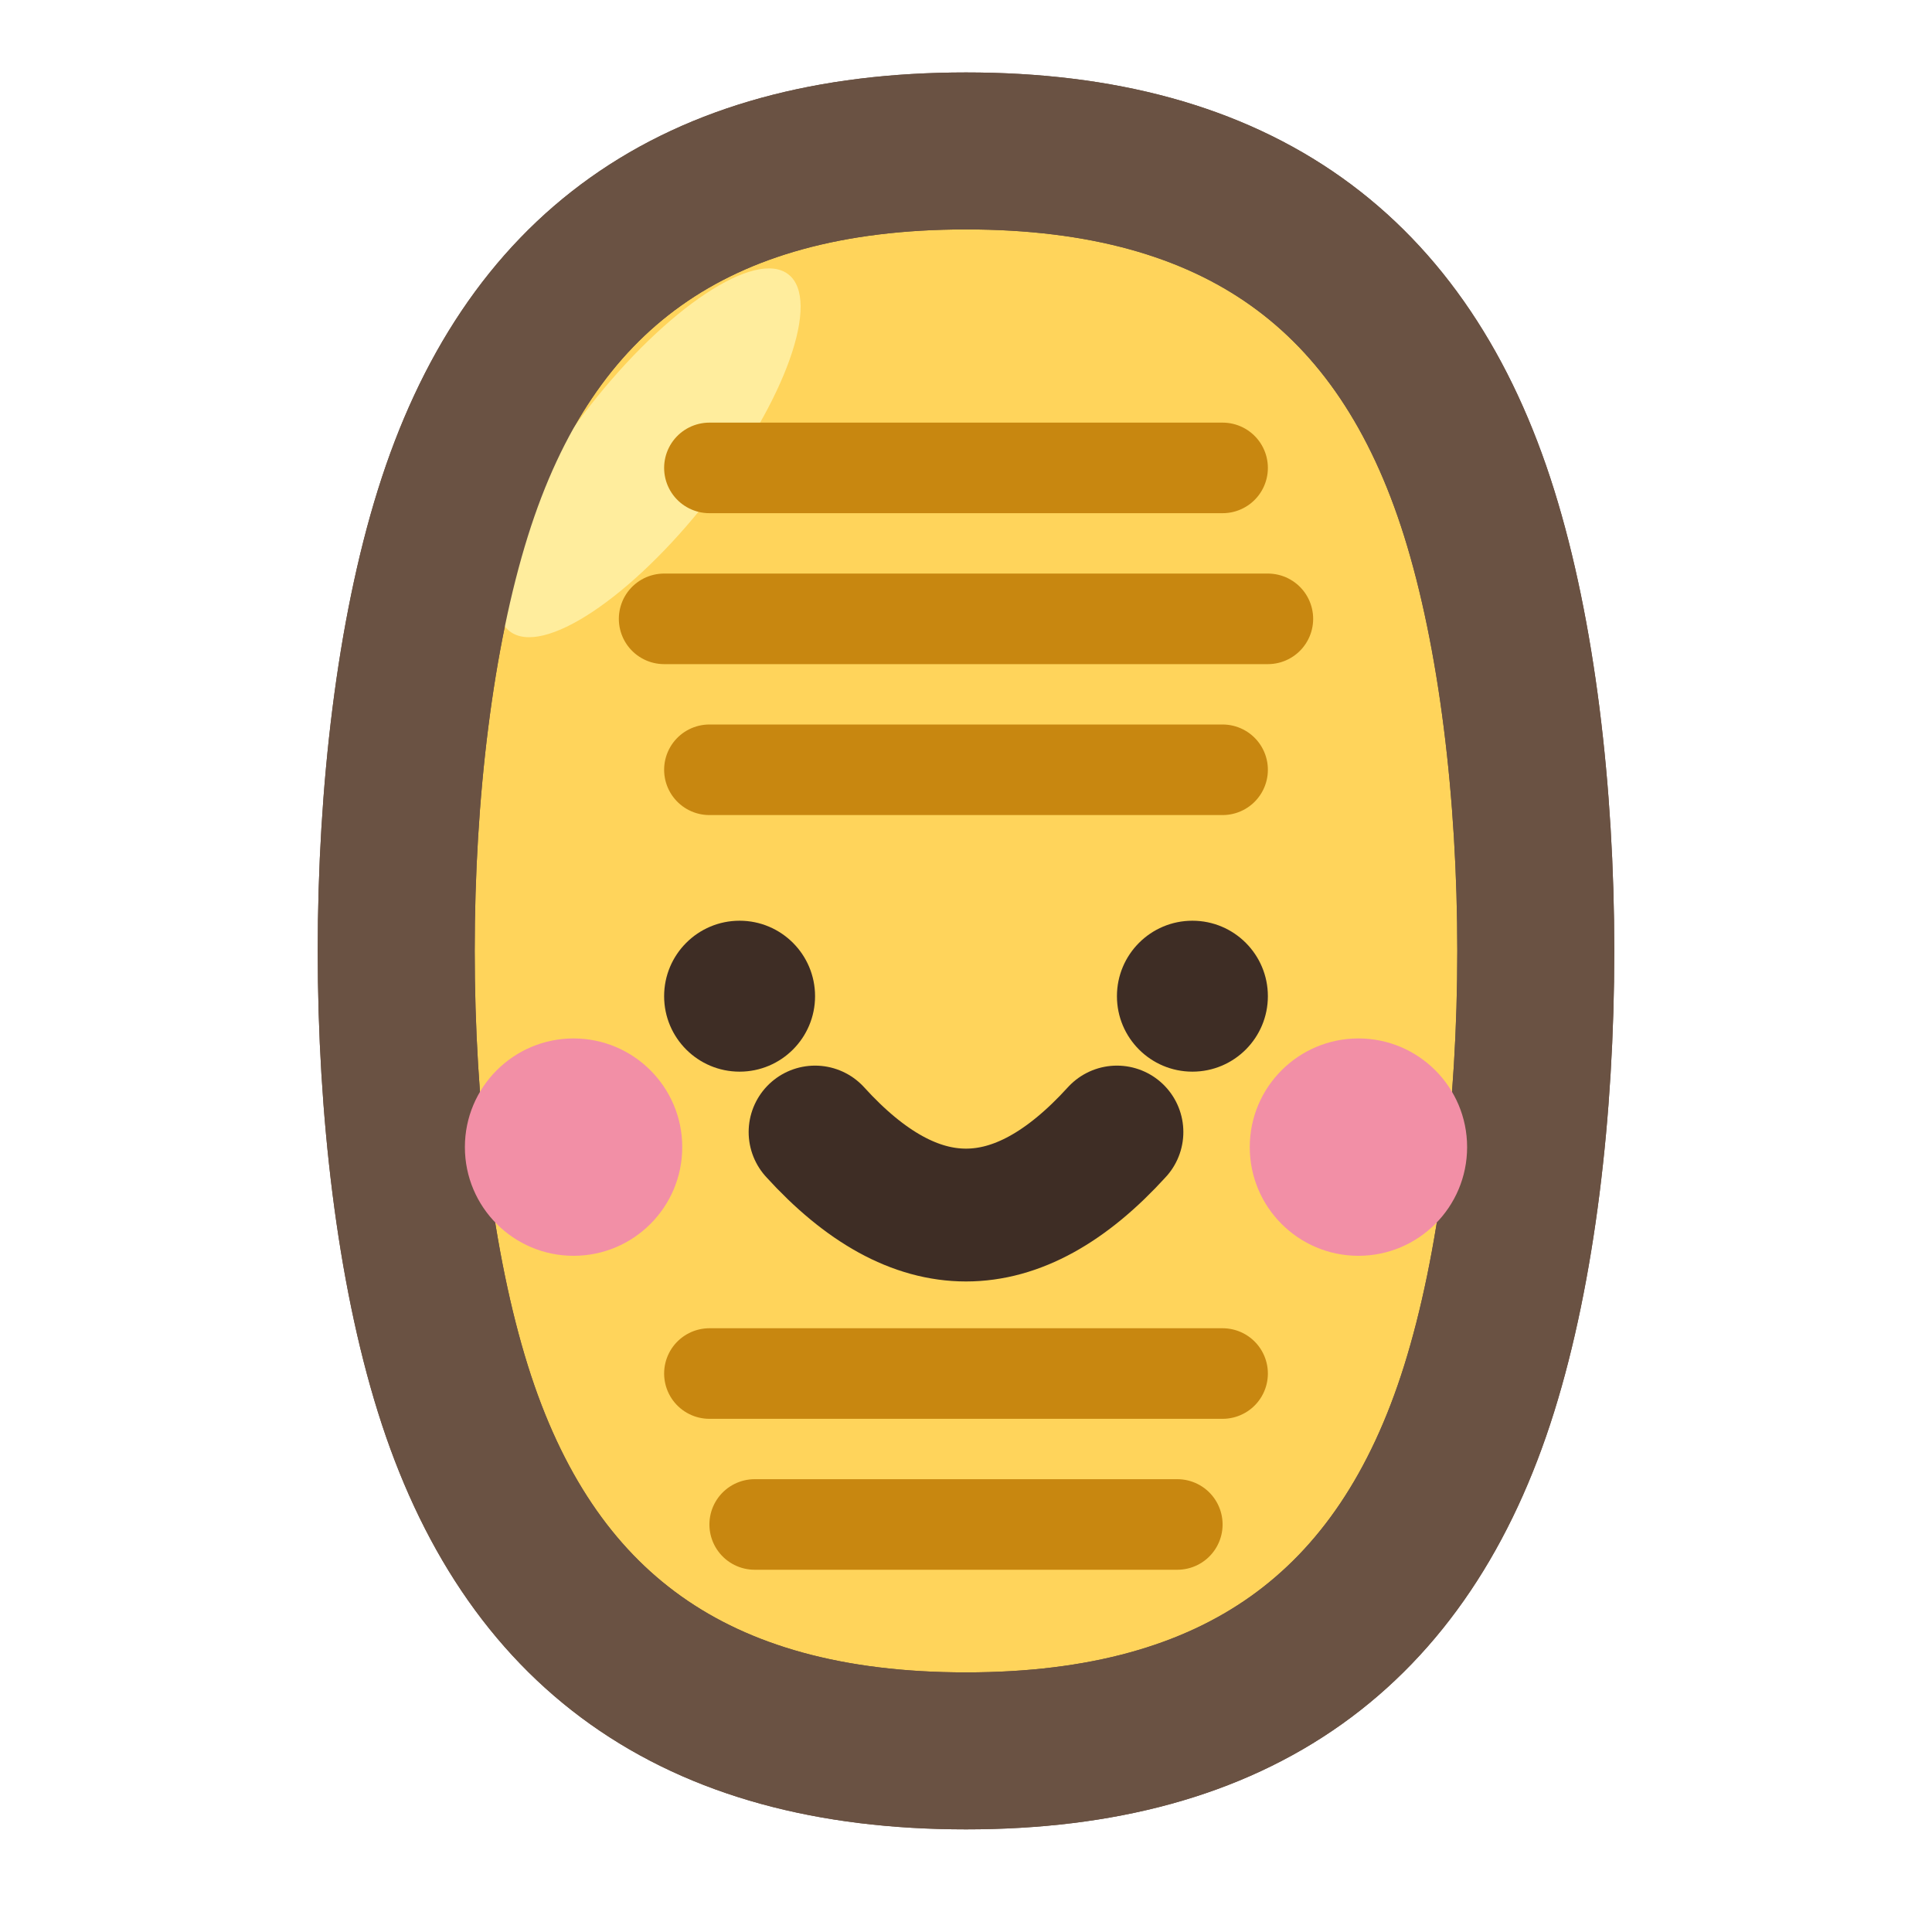
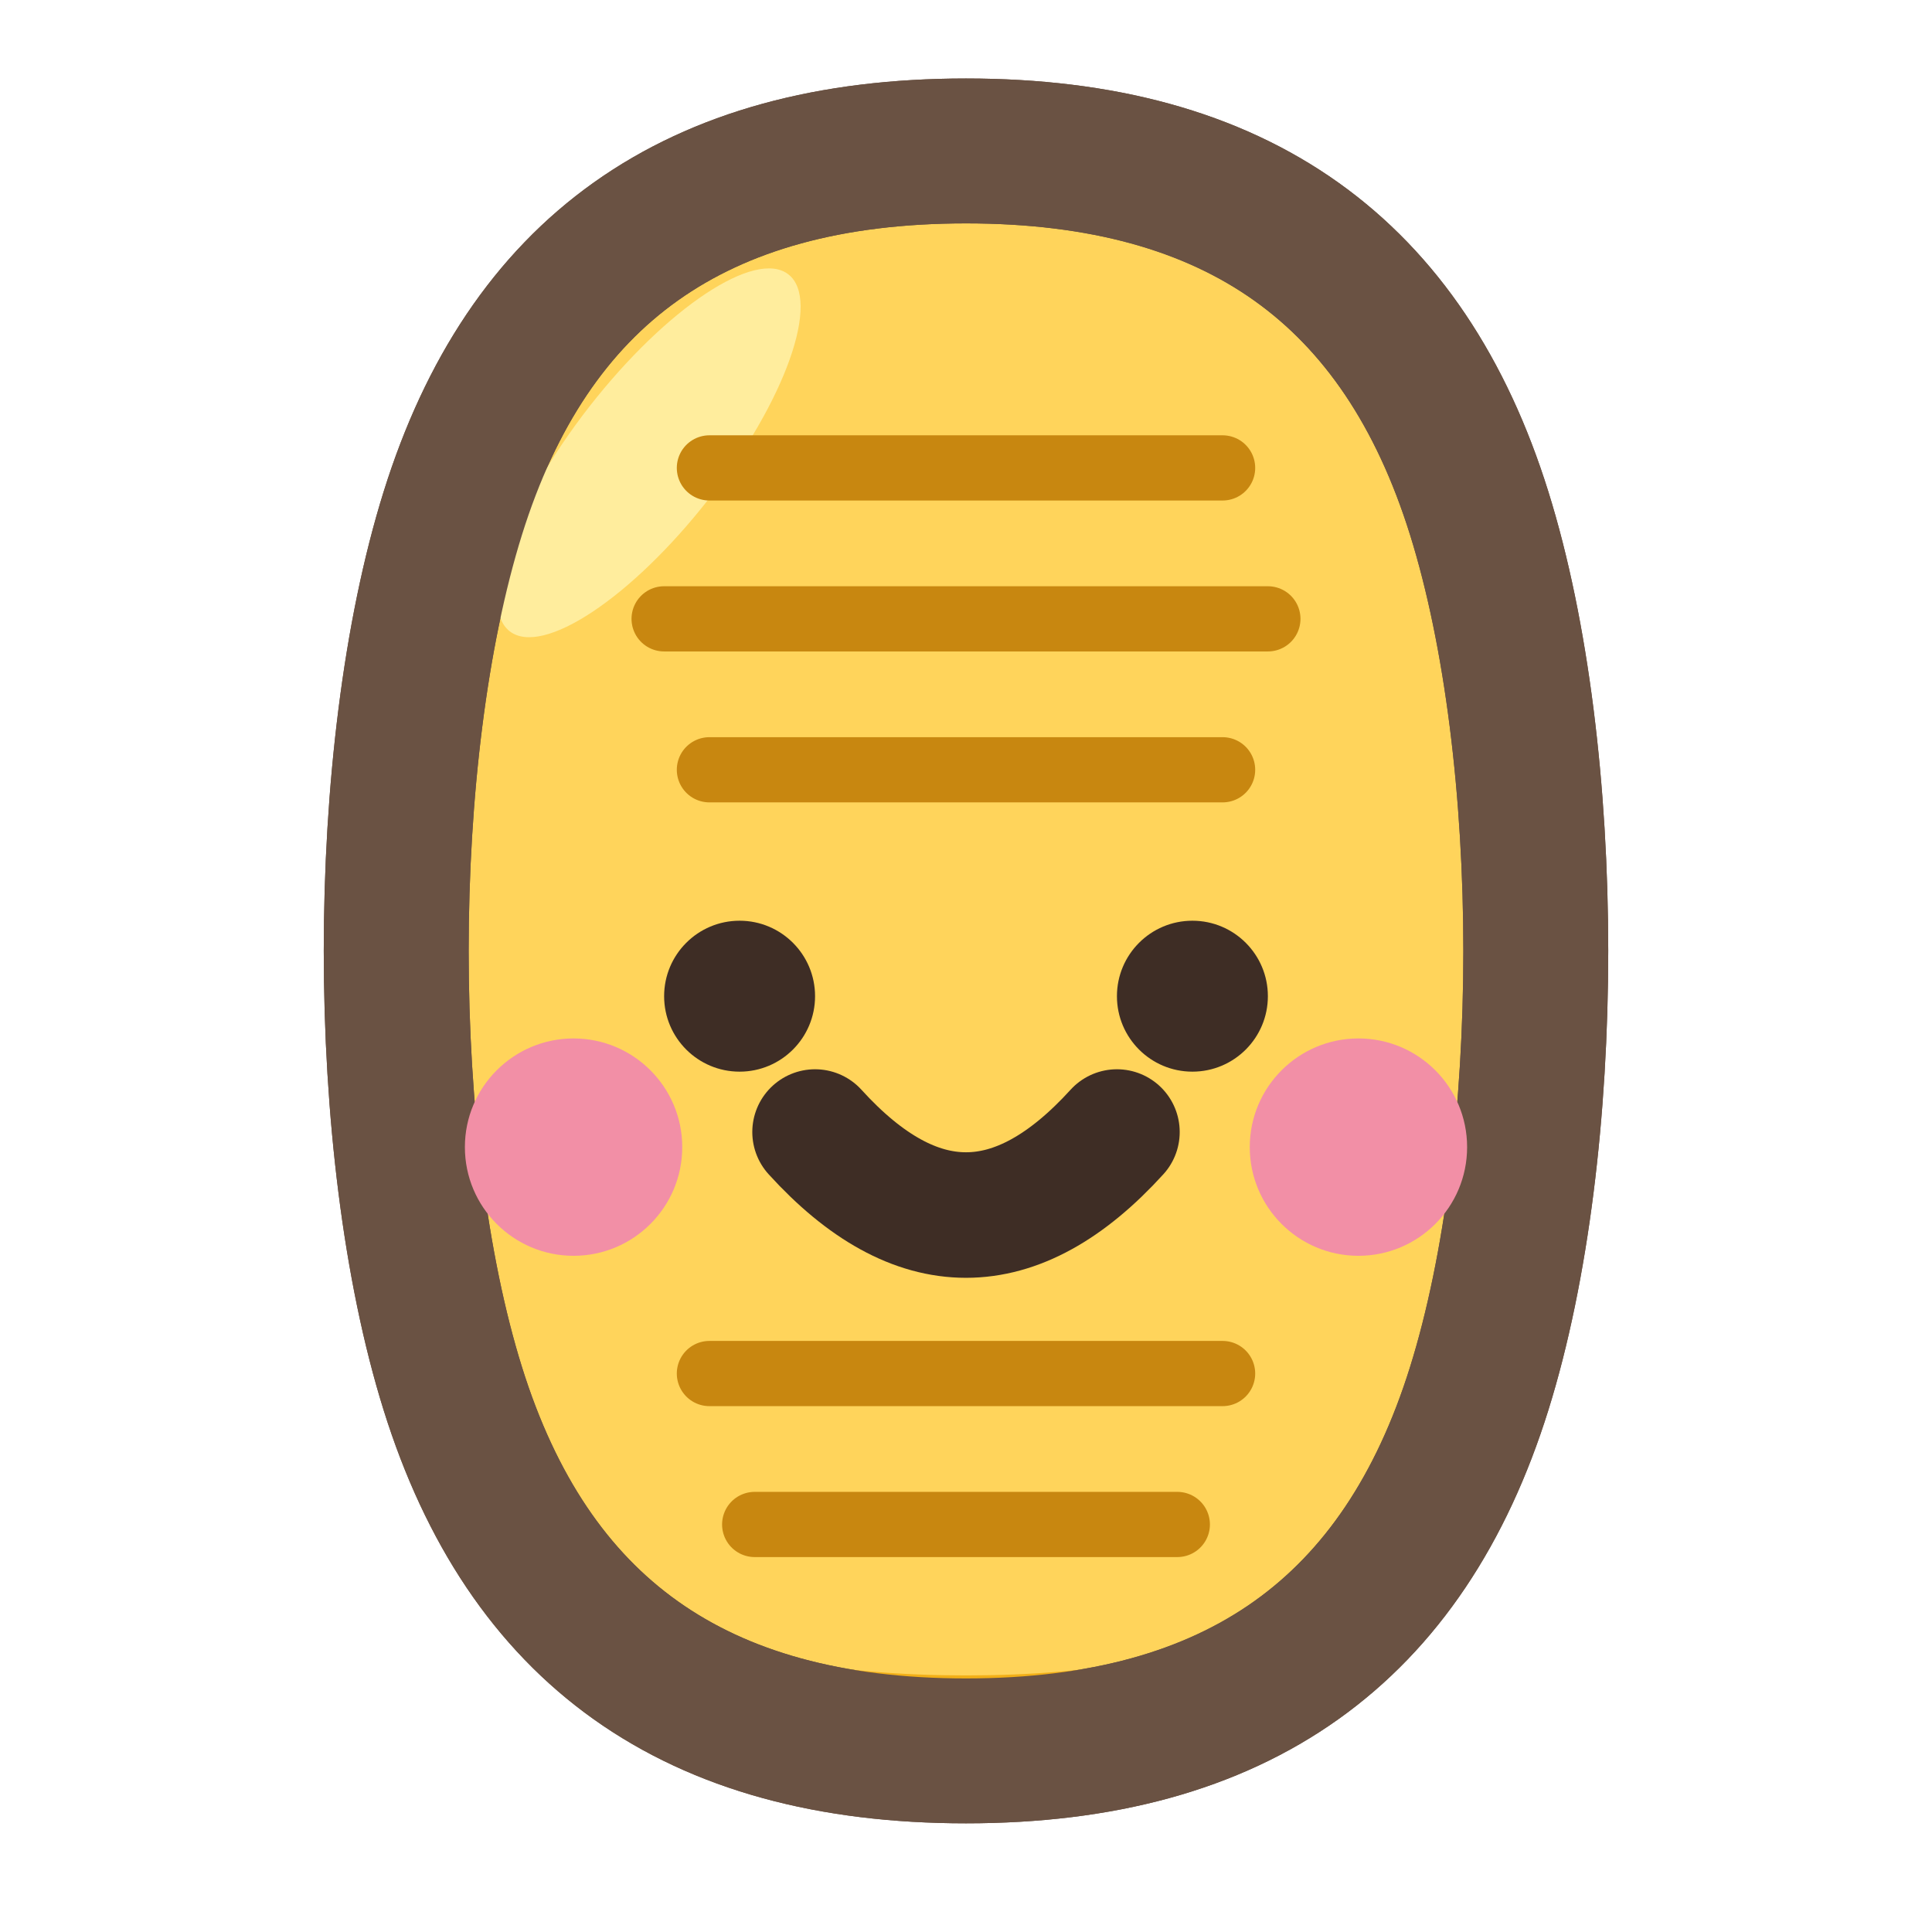
- <svg xmlns="http://www.w3.org/2000/svg" width="32" height="32" viewBox="0 0 128 128" role="img" aria-label="Kane">
+ <svg xmlns="http://www.w3.org/2000/svg" viewBox="0 0 128 128" role="img" aria-label="Kane" width="32" height="32">
  <defs>
    <clipPath id="kane-body">
      <path d="M64 10                C46 10 35 18 30 34                C25 50 25 76 30 92                C35 108 46 116 64 116                C82 116 93 108 98 92                C103 76 103 50 98 34                C93 18 82 10 64 10 Z" />
    </clipPath>
  </defs>
-   <path d="M64 10            C46 10 35 18 30 34            C25 50 25 76 30 92            C35 108 46 116 64 116            C82 116 93 108 98 92            C103 76 103 50 98 34            C93 18 82 10 64 10 Z" fill="#FFD45B" stroke="#6A5243" stroke-width="10.4" stroke-linejoin="round" />
+   <path d="M64 10            C46 10 35 18 30 34            C25 50 25 76 30 92            C35 108 46 116 64 116            C82 116 93 108 98 92            C103 76 103 50 98 34            C93 18 82 10 64 10 Z" fill="#FFD45B" stroke="#6A5243" stroke-width="9.6" stroke-linejoin="round" />
  <g clip-path="url(#kane-body)">
    <path d="M25 91              C35 106 47 111 64 111              C81 111 93 106 103 91              L103 122 L25 122 Z" fill="#F2AF17" />
    <path d="M28 101              C39 112 50 116 64 116              C78 116 89 112 100 101              L100 122 L28 122 Z" fill="#D9960F" opacity="0.55" />
    <ellipse cx="43" cy="30" rx="5" ry="15" transform="rotate(38 43 30)" fill="#FFF0A4" opacity="0.9" />
  </g>
-   <path d="M64 10            C46 10 35 18 30 34            C25 50 25 76 30 92            C35 108 46 116 64 116            C82 116 93 108 98 92            C103 76 103 50 98 34            C93 18 82 10 64 10 Z" fill="none" stroke="#6A5243" stroke-width="10.4" stroke-linejoin="round" />
-   <path d="M47 31 H81" stroke="#C88710" stroke-width="6" stroke-linecap="round" />
-   <path d="M44 41 H84" stroke="#C88710" stroke-width="6" stroke-linecap="round" />
-   <path d="M47 51 H81" stroke="#C88710" stroke-width="6" stroke-linecap="round" />
-   <path d="M47 91 H81" stroke="#C88710" stroke-width="6" stroke-linecap="round" />
-   <path d="M50 101 H78" stroke="#C88710" stroke-width="6" stroke-linecap="round" />
+   <path d="M64 10            C46 10 35 18 30 34            C25 50 25 76 30 92            C35 108 46 116 64 116            C82 116 93 108 98 92            C103 76 103 50 98 34            C93 18 82 10 64 10 Z" fill="none" stroke="#6A5243" stroke-width="9.6" stroke-linejoin="round" />
+   <path d="M47 31 H81" stroke="#C88710" stroke-width="4.32" stroke-linecap="round" />
+   <path d="M44 41 H84" stroke="#C88710" stroke-width="4.32" stroke-linecap="round" />
+   <path d="M47 51 H81" stroke="#C88710" stroke-width="4.32" stroke-linecap="round" />
+   <path d="M47 91 H81" stroke="#C88710" stroke-width="4.32" stroke-linecap="round" />
+   <path d="M50 101 H78" stroke="#C88710" stroke-width="4.32" stroke-linecap="round" />
  <circle cx="49" cy="66" r="5.0" fill="#3E2D25" />
  <circle cx="79" cy="66" r="5.0" fill="#3E2D25" />
  <circle cx="38" cy="76" r="7.2" fill="#F28FA6" />
  <circle cx="90" cy="76" r="7.2" fill="#F28FA6" />
-   <path d="M54 75 Q64 86 74 75" fill="none" stroke="#3E2D25" stroke-width="8.8" stroke-linecap="round" />
+   <path d="M54 75 Q64 86 74 75" fill="none" stroke="#3E2D25" stroke-width="8.317" stroke-linecap="round" />
</svg>
